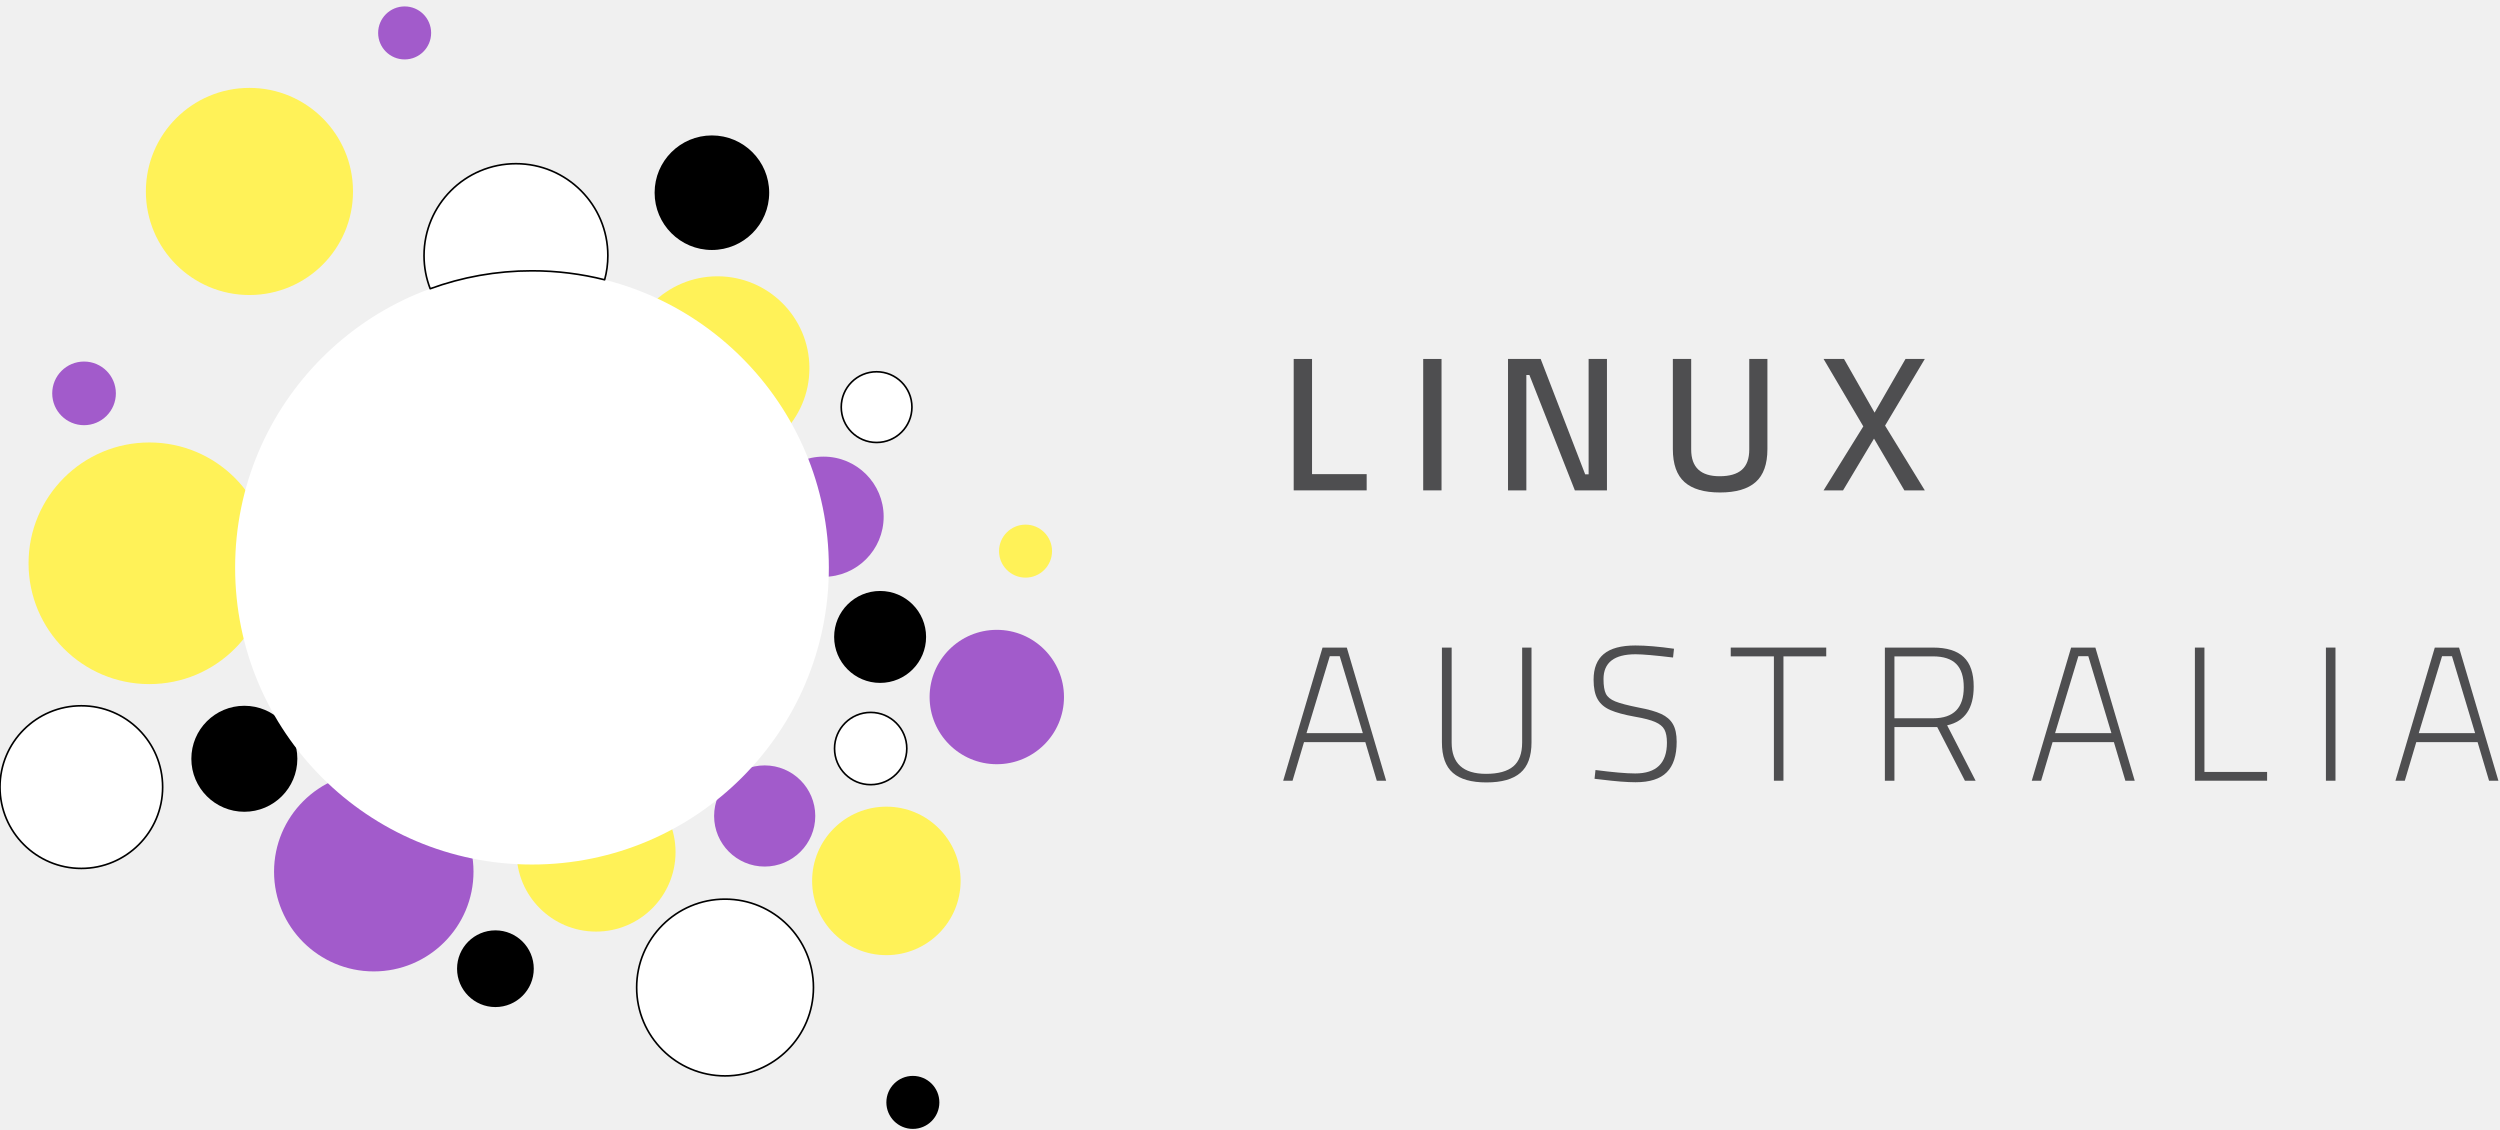
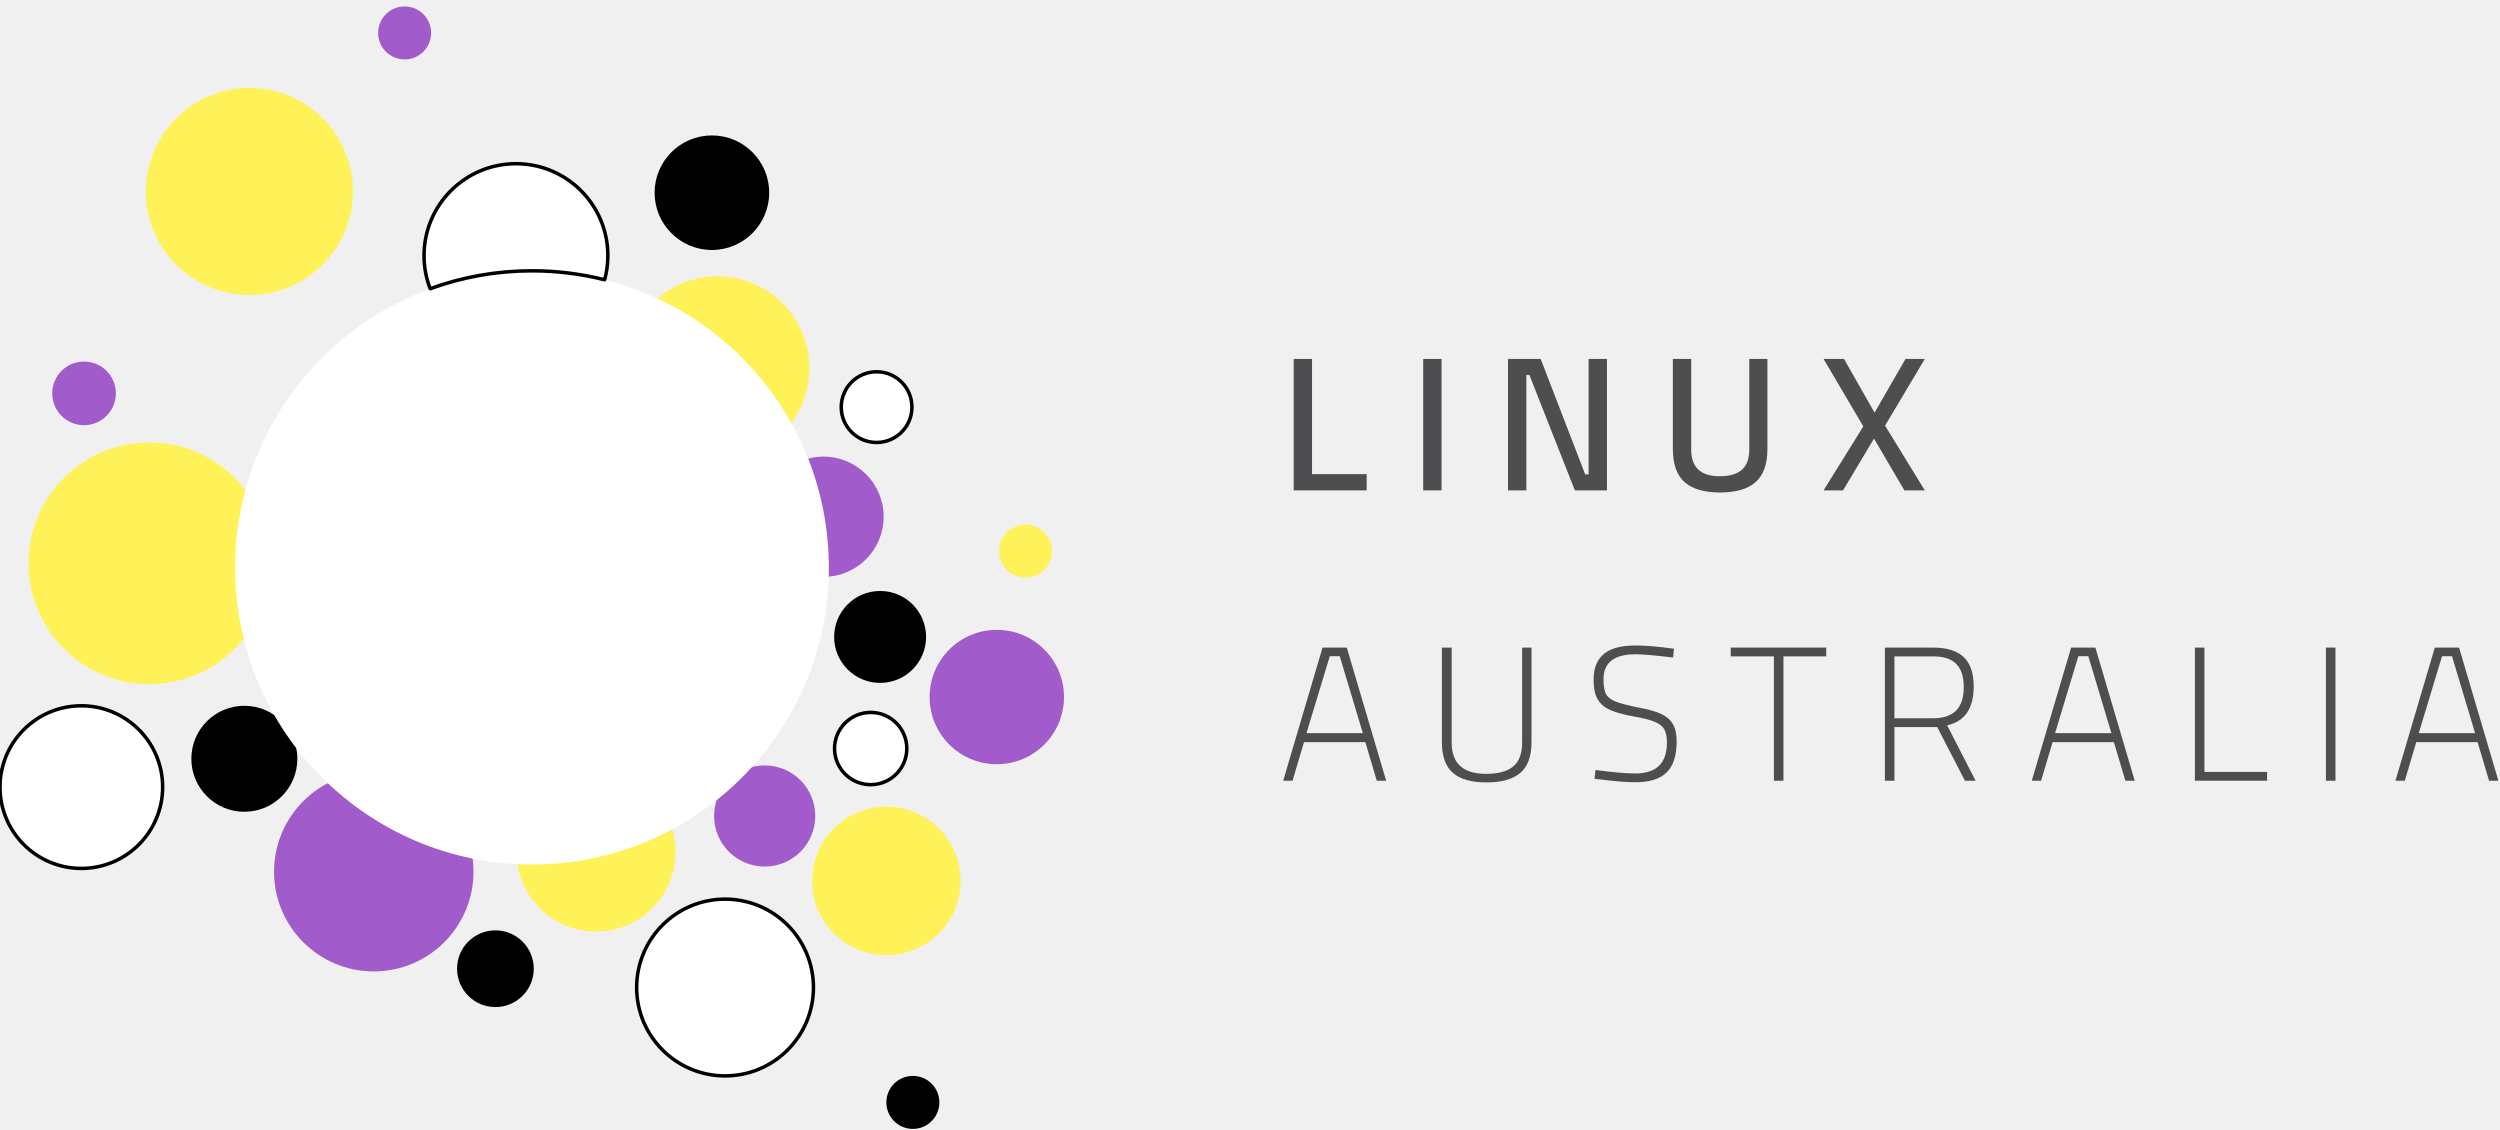
<svg xmlns="http://www.w3.org/2000/svg" width="100%" height="100%" viewBox="0 0 1421 642" version="1.1" xml:space="preserve" style="fill-rule:evenodd;clip-rule:evenodd;stroke-linejoin:round;stroke-miterlimit:1.414;" id="svg1045">
  <defs id="defs1049">
        
        
        
        
        
        
        
        
        
        
        
        
        
        
        
        
        
        
        
        
        
        
        
        
        
        
        
        
        
        
        
        
        
        
        
        
        
        
        
        
        
        
        
        
        
    </defs>
  <path id="path953" style="fill:#ad0d94;fill-rule:nonzero;stroke-width:4.167" d="m 391.738,269.592 c 13.321,0 24.117,10.792 24.117,24.117 0,13.313 -10.796,24.113 -24.117,24.113 -13.321,0 -24.117,-10.8 -24.117,-24.113 0,-13.325 10.796,-24.117 24.117,-24.117 z" />
  <path id="path955" style="fill:#a25bcb;fill-rule:nonzero;stroke-width:0.945;stroke:none;stroke-opacity:1;stroke-miterlimit:1.414;stroke-dasharray:none" d="m 468.109,259.546 c 18.871,0 34.163,15.292 34.163,34.158 0,18.867 -15.292,34.167 -34.163,34.167 -18.867,0 -34.163,-15.3 -34.163,-34.167 0,-18.867 15.296,-34.158 34.163,-34.158 z" />
  <path id="path957" style="fill:#000000;fill-rule:nonzero;stroke-width:4.167" d="m 500.263,335.904 c 14.421,0 26.125,11.692 26.125,26.129 0,14.429 -11.704,26.129 -26.125,26.129 -14.433,0 -26.138,-11.7 -26.138,-26.129 0,-14.438 11.704,-26.129 26.138,-26.129 z" />
-   <path id="path959" style="fill:#ffffff;fill-rule:nonzero;stroke-width:0.945;stroke:#000000;stroke-opacity:1;stroke-miterlimit:1.414;stroke-dasharray:none" d="m 498.25,211.313 c 11.096,0 20.092,8.996 20.092,20.096 0,11.096 -8.996,20.092 -20.092,20.092 -11.1,0 -20.092,-8.996 -20.092,-20.092 0,-11.1 8.992,-20.096 20.092,-20.096 z" />
+   <path id="path959" style="fill:#ffffff;fill-rule:nonzero;stroke-width:2;stroke:#000000;stroke-opacity:1;stroke-miterlimit:1.414;stroke-dasharray:none" d="m 498.25,211.313 c 11.096,0 20.092,8.996 20.092,20.096 0,11.096 -8.996,20.092 -20.092,20.092 -11.1,0 -20.092,-8.996 -20.092,-20.092 0,-11.1 8.992,-20.096 20.092,-20.096 z" />
  <path id="path961" style="fill:#fff258;fill-rule:nonzero;stroke-width:0.945;stroke:none;stroke-opacity:1;stroke-miterlimit:1.414;stroke-dasharray:none" d="m 407.817,157.05 c 28.854,0 52.254,23.392 52.254,52.25 0,28.854 -23.4,52.25 -52.254,52.25 -28.858,0 -52.254,-23.396 -52.254,-52.25 0,-28.858 23.396,-52.25 52.254,-52.25 z" />
  <path id="path963" style="fill:#ad0d94;fill-rule:nonzero;stroke-width:4.167" d="m 329.438,217.342 c 9.992,0 18.092,8.092 18.092,18.083 0,9.988 -8.1,18.088 -18.092,18.088 -9.983,0 -18.083,-8.1 -18.083,-18.088 0,-9.992 8.1,-18.083 18.083,-18.083 z" />
  <path id="path965" style="fill:#a25bcb;fill-rule:nonzero;stroke-width:4.167" d="m 47.771,205.5 c 9.988,0 18.092,8.1 18.092,18.096 0,9.983 -8.104,18.083 -18.092,18.083 -9.992,0 -18.088,-8.1 -18.088,-18.083 0,-9.996 8.096,-18.096 18.088,-18.096 z" />
  <path id="path967" style="fill:#a25bcb;fill-rule:nonzero;stroke-width:4.167" d="m 566.575,358 c 21.1,0 38.196,17.104 38.196,38.188 0,21.096 -17.096,38.192 -38.196,38.192 -21.079,0 -38.188,-17.096 -38.188,-38.192 0,-21.083 17.108,-38.188 38.188,-38.188 z" />
  <path id="path969" style="fill:#000000;fill-rule:nonzero;stroke-width:4.167" d="m 404.646,76.975 c 17.979,0 32.563,14.575 32.563,32.558 0,17.979 -14.583,32.558 -32.563,32.558 -17.983,0 -32.563,-14.579 -32.563,-32.558 0,-17.983 14.579,-32.558 32.563,-32.558 z" />
  <path id="path973" style="fill:#ad0d94;fill-rule:nonzero;stroke-width:4.167" d="m 275.179,225.379 c 7.763,0 14.063,6.3 14.063,14.063 0,7.775 -6.3,14.071 -14.063,14.071 -7.775,0 -14.071,-6.296 -14.071,-14.071 0,-7.763 6.296,-14.063 14.071,-14.063 z" />
-   <path id="path975" style="fill:#ffffff;fill-rule:nonzero;stroke-width:0.945;stroke:#000000;stroke-opacity:1;stroke-miterlimit:1.414;stroke-dasharray:none" d="m 46.217,401.167 c 25.529,0 46.229,20.692 46.229,46.221 0,25.525 -20.7,46.221 -46.229,46.221 C 20.688,493.609 0,472.913 0,447.388 0,421.859 20.688,401.167 46.217,401.167 Z" />
+   <path id="path975" style="fill:#ffffff;fill-rule:nonzero;stroke-width:2;stroke:#000000;stroke-opacity:1;stroke-miterlimit:1.414;stroke-dasharray:none" d="m 46.217,401.167 c 25.529,0 46.229,20.692 46.229,46.221 0,25.525 -20.7,46.221 -46.229,46.221 C 20.688,493.609 0,472.913 0,447.388 0,421.859 20.688,401.167 46.217,401.167 Z" />
  <path id="path977" style="fill:#fff258;fill-rule:nonzero;stroke-width:0.945;stroke:none;stroke-opacity:1;stroke-miterlimit:1.414;stroke-dasharray:none" d="m 141.783,49.954 c 32.517,0 58.867,26.358 58.867,58.867 0,32.508 -26.35,58.871 -58.867,58.871 -32.508,0 -58.867,-26.363 -58.867,-58.871 0,-32.508 26.358,-58.867 58.867,-58.867 z" />
  <path id="path979" style="fill:#ad0d94;fill-rule:nonzero;stroke-width:4.167" d="m 190.338,290.829 c 8.429,0 15.263,6.833 15.263,15.263 0,8.429 -6.833,15.263 -15.263,15.263 -8.429,0 -15.263,-6.833 -15.263,-15.263 0,-8.429 6.833,-15.263 15.263,-15.263 z" />
  <path id="path981" style="fill:#fff258;fill-rule:nonzero;stroke-width:4.167" d="m 84.9,251.496 c 37.929,0 68.671,30.742 68.671,68.671 0,37.929 -30.742,68.679 -68.671,68.679 -37.929,0 -68.671,-30.75 -68.671,-68.679 0,-37.929 30.742,-68.671 68.671,-68.671 z" />
  <path id="path983" style="fill:#fff258;fill-rule:nonzero;stroke-width:0.945;stroke:none;stroke-opacity:1;stroke-miterlimit:1.414;stroke-dasharray:none" d="m 503.817,458.505 c 23.3,0 42.192,18.896 42.192,42.2 0,23.308 -18.892,42.204 -42.192,42.204 -23.317,0 -42.208,-18.896 -42.208,-42.204 0,-23.304 18.892,-42.2 42.208,-42.2 z" />
-   <path id="path985" style="fill:#ffffff;fill-rule:nonzero;stroke-width:0.945;stroke:#000000;stroke-opacity:1;stroke-miterlimit:1.414;stroke-dasharray:none" d="m 412.121,511.067 c 27.746,0 50.246,22.492 50.246,50.233 0,27.746 -22.5,50.238 -50.246,50.238 -27.746,0 -50.246,-22.492 -50.246,-50.238 0,-27.742 22.5,-50.233 50.246,-50.233 z" />
+   <path id="path985" style="fill:#ffffff;fill-rule:nonzero;stroke-width:2;stroke:#000000;stroke-opacity:1;stroke-miterlimit:1.414;stroke-dasharray:none" d="m 412.121,511.067 c 27.746,0 50.246,22.492 50.246,50.233 0,27.746 -22.5,50.238 -50.246,50.238 -27.746,0 -50.246,-22.492 -50.246,-50.238 0,-27.742 22.5,-50.233 50.246,-50.233 z" />
  <path id="path987" style="fill:#a25bcb;fill-rule:nonzero;stroke-width:4.167" d="m 212.454,438.796 c 31.304,0 56.683,25.375 56.683,56.679 0,31.3 -25.379,56.679 -56.683,56.679 -31.308,0 -56.683,-25.379 -56.683,-56.679 0,-31.304 25.375,-56.679 56.683,-56.679 z" />
  <path id="path989" style="fill:#000000;fill-rule:nonzero;stroke-width:4.167" d="m 281.592,528.813 c 12.046,0 21.804,9.763 21.804,21.8 0,12.042 -9.758,21.804 -21.804,21.804 -12.038,0 -21.8,-9.762 -21.8,-21.804 0,-12.038 9.763,-21.8 21.8,-21.8 z" />
-   <path id="path991" style="fill:#ffffff;fill-rule:nonzero;stroke-width:0.945;stroke:#000000;stroke-opacity:1;stroke-miterlimit:1.414;stroke-dasharray:none" d="m 494.884,404.934 c 11.358,0 20.542,9.192 20.542,20.533 0,11.346 -9.183,20.538 -20.542,20.538 -11.338,0 -20.533,-9.192 -20.533,-20.538 0,-11.342 9.196,-20.533 20.533,-20.533 z" />
+   <path id="path991" style="fill:#ffffff;fill-rule:nonzero;stroke-width:2;stroke:#000000;stroke-opacity:1;stroke-miterlimit:1.414;stroke-dasharray:none" d="m 494.884,404.934 c 11.358,0 20.542,9.192 20.542,20.533 0,11.346 -9.183,20.538 -20.542,20.538 -11.338,0 -20.533,-9.192 -20.533,-20.538 0,-11.342 9.196,-20.533 20.533,-20.533 z" />
  <path id="path993" style="fill:#a25bcb;fill-rule:nonzero;stroke-width:4.167" d="m 434.642,435.055 c 15.879,0 28.758,12.875 28.758,28.754 0,15.875 -12.879,28.746 -28.758,28.746 -15.871,0 -28.742,-12.871 -28.742,-28.746 0,-15.879 12.871,-28.754 28.742,-28.754 z" />
  <path id="path995" style="fill:#ad0d94;fill-rule:nonzero;stroke-width:4.167" d="m 347.009,398.088 c 8.321,0 15.063,6.746 15.063,15.067 0,8.308 -6.742,15.054 -15.063,15.054 -8.321,0 -15.067,-6.746 -15.067,-15.054 0,-8.321 6.746,-15.067 15.067,-15.067 z" />
  <path id="path997" style="fill:#fff258;fill-rule:nonzero;stroke-width:0.945;stroke:none;stroke-opacity:1;stroke-miterlimit:1.414;stroke-dasharray:none" d="m 338.8,439.163 c 24.958,0 45.179,20.229 45.179,45.175 0,24.954 -20.221,45.179 -45.179,45.179 -24.958,0 -45.183,-20.225 -45.183,-45.179 0,-24.946 20.225,-45.175 45.183,-45.175 z" />
  <path id="path999" style="fill:#ad0d94;fill-rule:nonzero;stroke-width:4.167" d="m 270.334,415.888 c 10.588,0 19.171,8.583 19.171,19.167 0,10.579 -8.583,19.175 -19.171,19.175 -10.583,0 -19.167,-8.596 -19.167,-19.175 0,-10.583 8.583,-19.167 19.167,-19.167 z" />
  <path id="path1001" style="fill:#ad0d94;fill-rule:nonzero;stroke-width:4.167" d="m 221.042,395.346 c 9.083,0 16.433,7.358 16.433,16.433 0,9.071 -7.35,16.433 -16.433,16.433 -9.067,0 -16.433,-7.362 -16.433,-16.433 0,-9.075 7.367,-16.433 16.433,-16.433 z" />
  <path id="path1003" style="fill:#ad0d94;fill-rule:nonzero;stroke-width:4.167" d="m 186.817,340.579 c 9.833,0 17.8,7.967 17.8,17.796 0,9.838 -7.967,17.808 -17.8,17.808 -9.833,0 -17.804,-7.971 -17.804,-17.808 0,-9.829 7.971,-17.796 17.804,-17.796 z" />
  <path id="path1005" style="fill:#000000;fill-rule:nonzero;stroke-width:4.167" d="m 138.888,401.167 c 16.638,0 30.125,13.479 30.125,30.117 0,16.638 -13.488,30.129 -30.125,30.129 -16.638,0 -30.125,-13.492 -30.125,-30.129 0,-16.638 13.488,-30.117 30.125,-30.117 z" />
  <path id="path1007" style="fill:#fff258;fill-rule:nonzero;stroke-width:0.945;stroke:none;stroke-opacity:1;stroke-miterlimit:1.414;stroke-dasharray:none" d="m 582.921,298.196 c 8.321,0 15.058,6.746 15.058,15.067 0,8.317 -6.738,15.063 -15.058,15.063 -8.325,0 -15.067,-6.746 -15.067,-15.063 0,-8.321 6.742,-15.067 15.067,-15.067 z" />
  <path id="path1009" style="fill:#a25bcb;fill-rule:nonzero;stroke-width:4.167" d="m 230,3.65 c 8.321,0 15.058,6.75 15.058,15.071 0,8.317 -6.738,15.063 -15.058,15.063 -8.321,0 -15.067,-6.746 -15.067,-15.063 0,-8.321 6.746,-15.071 15.067,-15.071 z" />
  <path id="path1011" style="fill:#000000;fill-rule:nonzero;stroke-width:4.167" d="m 518.871,611.538 c 8.321,0 15.063,6.746 15.063,15.067 0,8.317 -6.742,15.063 -15.063,15.063 -8.321,0 -15.063,-6.746 -15.063,-15.063 0,-8.321 6.742,-15.067 15.063,-15.067 z" />
  <path id="path1015" style="fill:#4e4e50;fill-rule:nonzero;stroke-width:4.167" d="m 776.813,269.5 v 9.229 h -41.479 v -74.7 h 10.425 v 65.471 z" />
  <rect id="rect1017" style="fill:#4e4e50;fill-rule:nonzero;stroke-width:4.167" height="74.7" width="10.421" y="204.029" x="808.946" />
  <path id="path1019" style="fill:#4e4e50;fill-rule:nonzero;stroke-width:4.167" d="m 913.392,204.029 v 74.7 H 895.151 L 869.313,213.154 h -1.738 v 65.575 h -10.421 v -74.7 h 18.563 l 25.3,65.583 h 1.954 v -65.583 z" />
  <path id="path1021" style="fill:#4e4e50;fill-rule:nonzero;stroke-width:4.167" d="m 957.472,274.004 c -4.412,-3.942 -6.621,-10.183 -6.621,-18.725 v -51.25 h 10.421 v 51.467 c 0,10.133 5.396,15.196 16.179,15.196 5.646,0 9.863,-1.229 12.646,-3.688 2.792,-2.458 4.183,-6.296 4.183,-11.508 v -51.467 h 10.317 v 51.25 c 0,8.542 -2.229,14.783 -6.679,18.725 -4.45,3.946 -11.2,5.921 -20.246,5.921 -9.05,0 -15.779,-1.975 -20.2,-5.921 z" />
  <path id="path1023" style="fill:#4e4e50;fill-rule:nonzero;stroke-width:4.167" d="m 1059.101,242.359 -22.583,-38.329 h 11.613 l 17.375,30.513 17.583,-30.513 h 10.971 l -22.587,37.896 22.587,36.804 h -11.621 l -17.258,-29.425 -17.592,29.425 h -11.071 z" />
  <path id="path1025" style="fill:#4e4e50;fill-rule:nonzero;stroke-width:4.167" d="m 761.501,372.971 h -5.646 l -13.246,43.754 h 32.029 z m 14.55,48.854 h -34.85 l -6.517,21.933 h -5.321 l 22.367,-75.675 h 13.792 l 22.363,75.675 h -5.321 z" />
  <path id="path1027" style="fill:#4e4e50;fill-rule:nonzero;stroke-width:4.167" d="m 825.83,439.309 c -4.167,-3.621 -6.242,-9.408 -6.242,-17.371 v -53.854 h 5.533 V 422.042 c 0,11.875 6.521,17.808 19.55,17.808 6.946,0 12.1,-1.408 15.471,-4.233 3.358,-2.825 5.046,-7.346 5.046,-13.575 v -53.958 h 5.321 v 53.854 c 0,7.963 -2.117,13.75 -6.354,17.371 -4.233,3.621 -10.654,5.425 -19.275,5.425 -8.533,0 -14.892,-1.804 -19.05,-5.425 z" />
  <path id="path1029" style="fill:#4e4e50;fill-rule:nonzero;stroke-width:4.167" d="m 910.247,443.109 -3.908,-0.438 0.537,-4.992 c 9.996,1.3 17.517,1.954 22.583,1.954 12.017,0 18.025,-5.829 18.025,-17.483 0,-3.179 -0.471,-5.658 -1.408,-7.433 -0.942,-1.771 -2.7,-3.221 -5.267,-4.342 -2.567,-1.125 -6.388,-2.117 -11.454,-2.987 -6.079,-1.087 -10.767,-2.354 -14.063,-3.8 -3.292,-1.446 -5.696,-3.508 -7.217,-6.192 -1.525,-2.671 -2.279,-6.367 -2.279,-11.071 0,-6.513 1.933,-11.379 5.804,-14.604 3.871,-3.217 9.863,-4.829 17.971,-4.829 5.933,0 13.242,0.617 21.929,1.846 l -0.542,4.996 c -10.275,-1.233 -17.371,-1.85 -21.279,-1.85 -12.158,0 -18.242,4.708 -18.242,14.117 0,3.763 0.454,6.55 1.354,8.358 0.908,1.812 2.7,3.258 5.379,4.346 2.679,1.083 7.092,2.242 13.246,3.471 5.496,1.017 9.771,2.225 12.813,3.638 3.038,1.413 5.267,3.35 6.675,5.813 1.417,2.458 2.117,5.787 2.117,9.988 0,7.817 -1.883,13.604 -5.646,17.367 -3.763,3.767 -9.663,5.646 -17.696,5.646 -4.85,0 -11.329,-0.504 -19.433,-1.517 z" />
  <path id="path1031" style="fill:#4e4e50;fill-rule:nonzero;stroke-width:4.167" d="m 1008.284,373.084 h -24.533 v -5 h 54.283 v 5 h -24.321 v 70.675 h -5.429 z" />
  <path id="path1033" style="fill:#4e4e50;fill-rule:nonzero;stroke-width:4.167" d="m 1098.83,408.259 c 11.579,0 17.375,-5.862 17.375,-17.592 0,-6.004 -1.433,-10.442 -4.292,-13.3 -2.858,-2.858 -7.258,-4.283 -13.192,-4.283 h -21.929 v 35.175 z m -27.467,-40.175 h 27.358 c 7.817,0 13.625,1.792 17.425,5.375 3.8,3.583 5.704,9.179 5.704,16.775 0,12.45 -5.033,19.8 -15.096,22.042 l 16.179,31.483 h -6.079 l -15.742,-30.508 h -24.321 v 30.508 h -5.429 z" />
  <path id="path1035" style="fill:#4e4e50;fill-rule:nonzero;stroke-width:4.167" d="m 1186.993,372.971 h -5.646 l -13.246,43.754 h 32.029 z m 14.546,48.854 h -34.846 l -6.521,21.933 h -5.317 l 22.367,-75.675 h 13.787 l 22.367,75.675 h -5.317 z" />
  <path id="path1037" style="fill:#4e4e50;fill-rule:nonzero;stroke-width:4.167" d="m 1288.618,438.767 v 4.992 h -41.042 v -75.675 h 5.429 v 70.683 z" />
  <rect id="rect1039" style="fill:#4e4e50;fill-rule:nonzero;stroke-width:4.167" height="75.675" width="5.429" y="368.084" x="1322.055" />
  <path id="path1041" style="fill:#4e4e50;fill-rule:nonzero;stroke-width:4.167" d="m 1393.709,372.971 h -5.642 l -13.246,43.754 h 32.029 z m 14.55,48.854 h -34.85 l -6.513,21.933 h -5.325 l 22.371,-75.675 h 13.787 l 22.363,75.675 h -5.317 z" />
  <path id="path1013-6" style="clip-rule:evenodd;fill:#ffffff;fill-rule:nonzero;stroke-width:4.167;stroke-linejoin:round;stroke-miterlimit:1.414" d="m 302.384,491.4 c 93.192,0 168.738,-75.546 168.738,-168.738 0,-93.192 -75.546,-168.738 -168.738,-168.738 -93.192,0 -168.738,75.546 -168.738,168.738 0,93.192 75.546,168.738 168.738,168.738 z" />
-   <path style="fill:#ffffff;fill-rule:nonzero;stroke-width:0.945;stroke:#000000;stroke-opacity:1;stroke-miterlimit:1.414;stroke-dasharray:none" d="M 293.264 93.047 C 264.409 93.047 241.018 116.439 241.018 145.297 C 241.018 151.931 242.267 158.27 244.523 164.109 C 262.57 157.522 282.056 153.926 302.383 153.926 C 316.628 153.926 330.458 155.7 343.672 159.023 C 344.861 154.647 345.508 150.049 345.508 145.297 C 345.508 116.439 322.122 93.047 293.264 93.047 z " id="path971" />
+   <path style="fill:#ffffff;fill-rule:nonzero;stroke-width:2;stroke:#000000;stroke-opacity:1;stroke-miterlimit:1.414;stroke-dasharray:none" d="M 293.264 93.047 C 264.409 93.047 241.018 116.439 241.018 145.297 C 241.018 151.931 242.267 158.27 244.523 164.109 C 262.57 157.522 282.056 153.926 302.383 153.926 C 316.628 153.926 330.458 155.7 343.672 159.023 C 344.861 154.647 345.508 150.049 345.508 145.297 C 345.508 116.439 322.122 93.047 293.264 93.047 z " id="path971" />
</svg>
